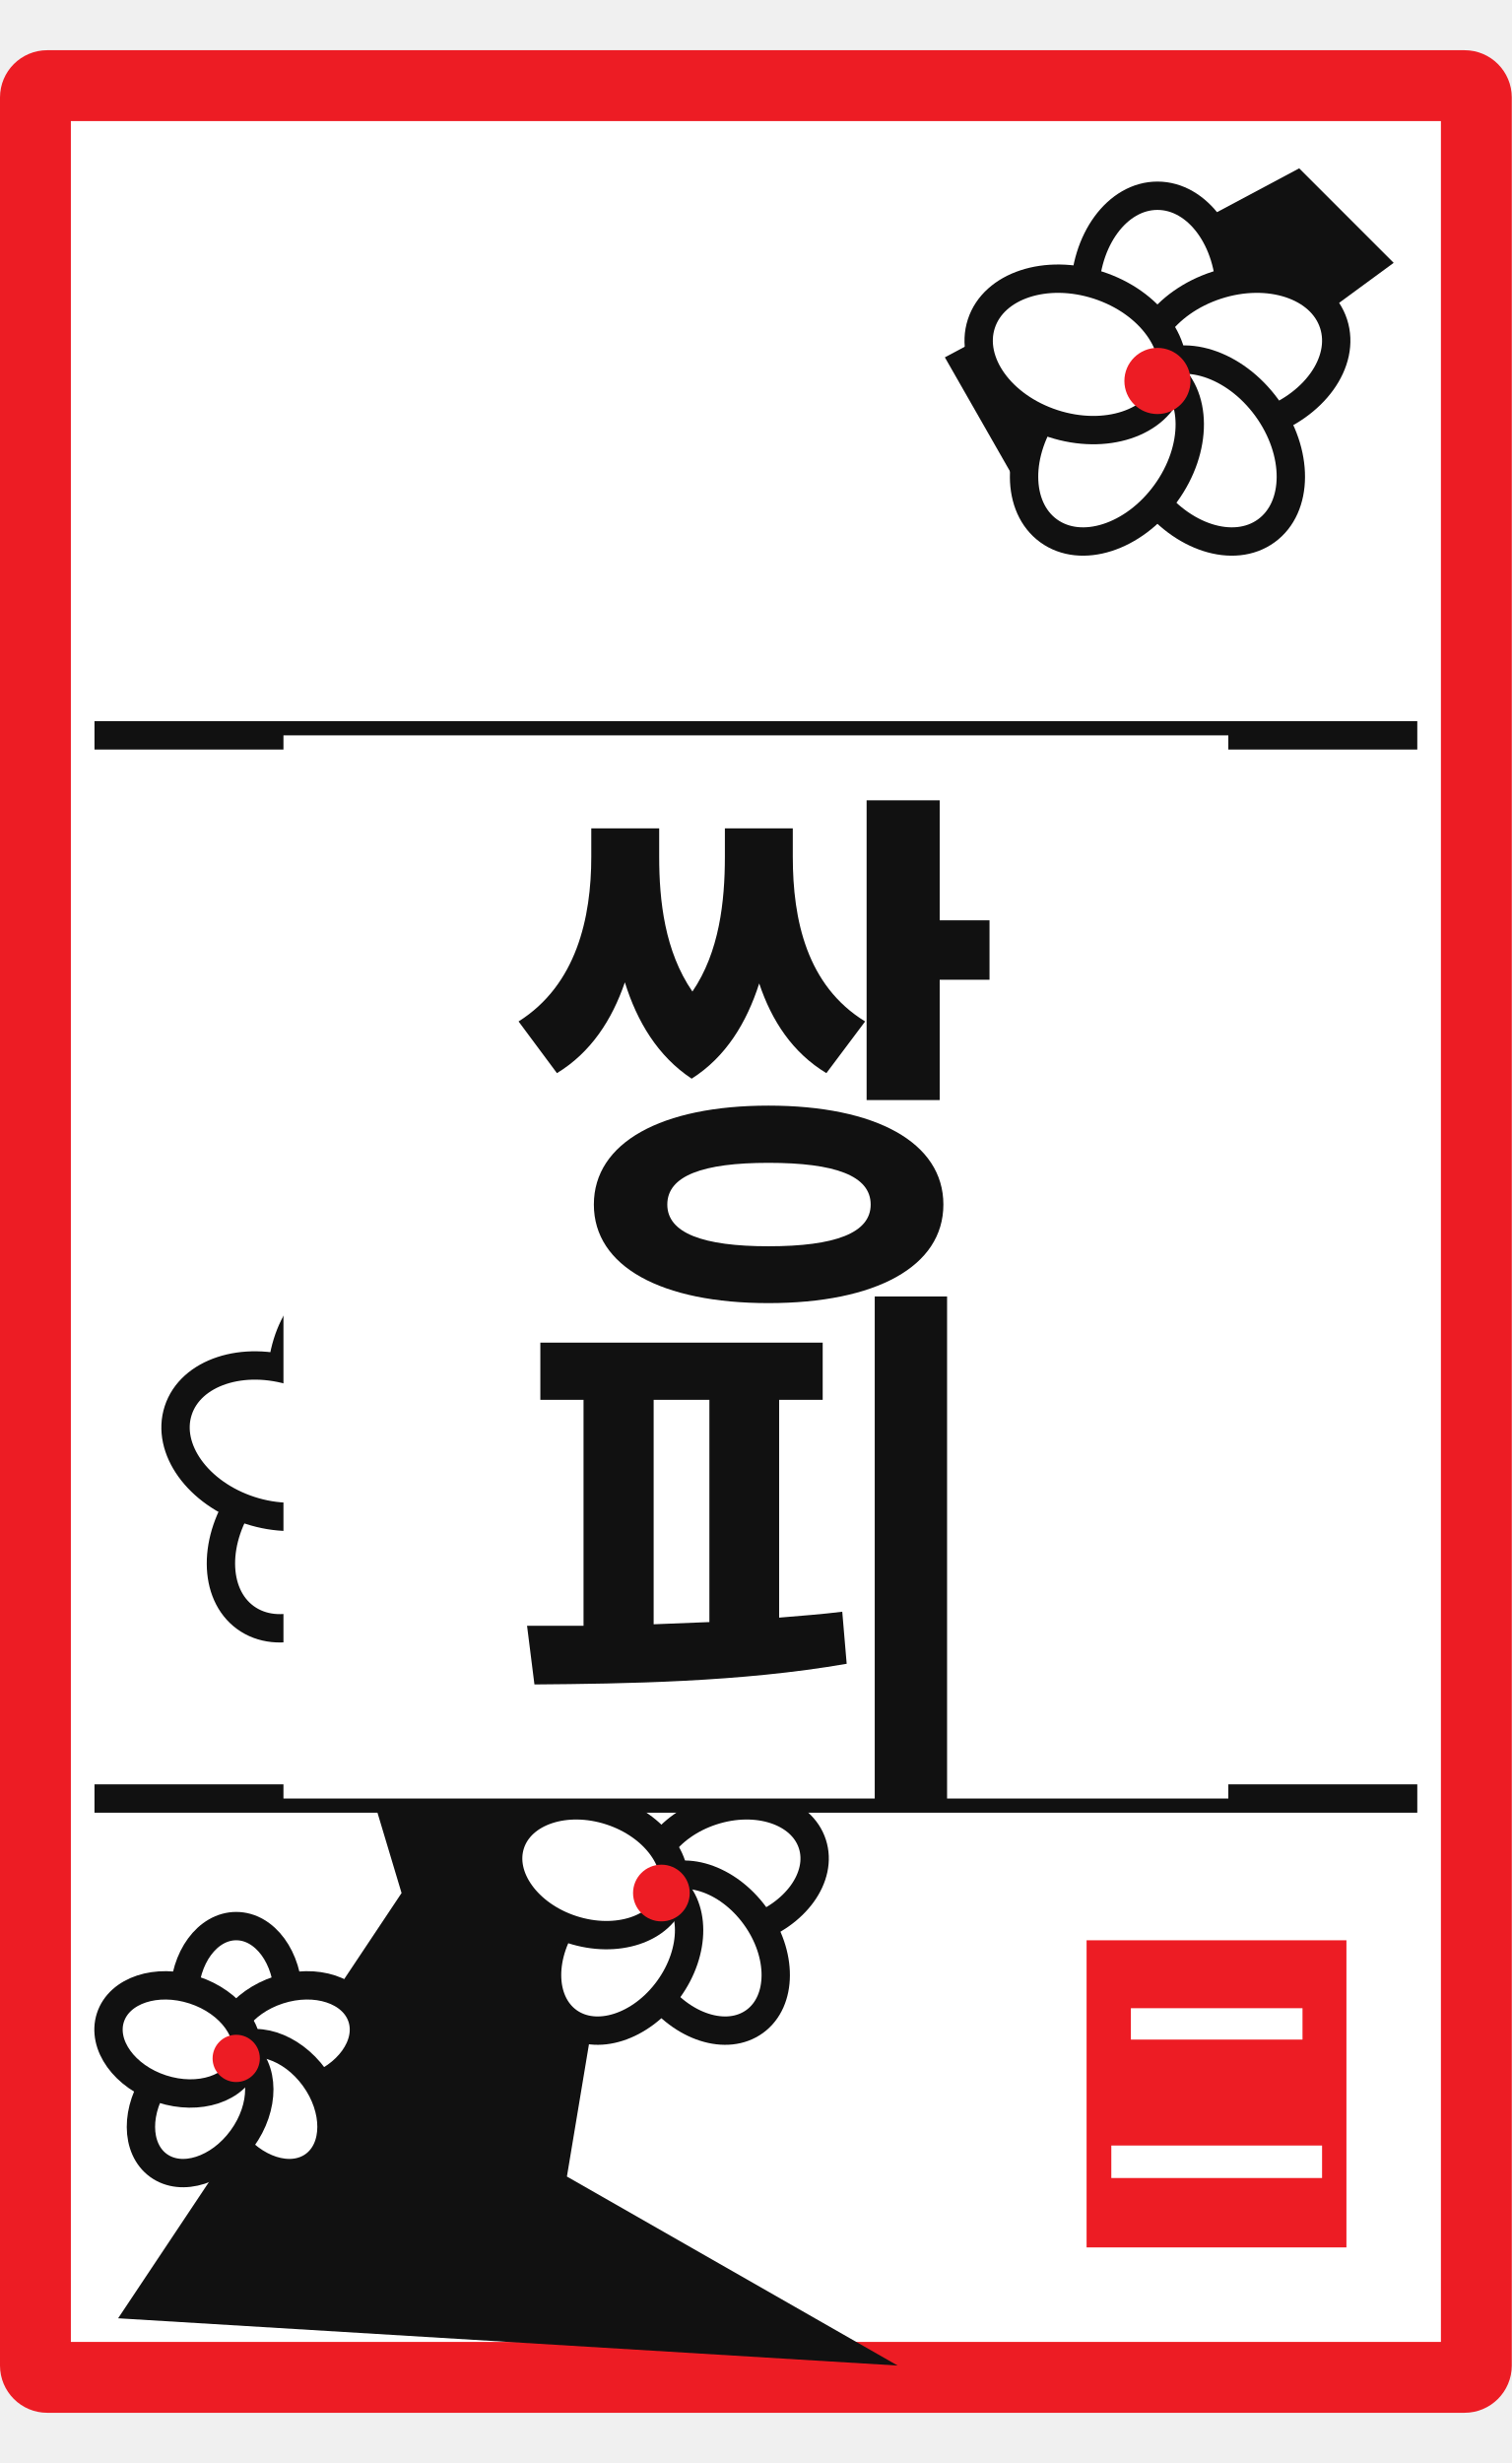
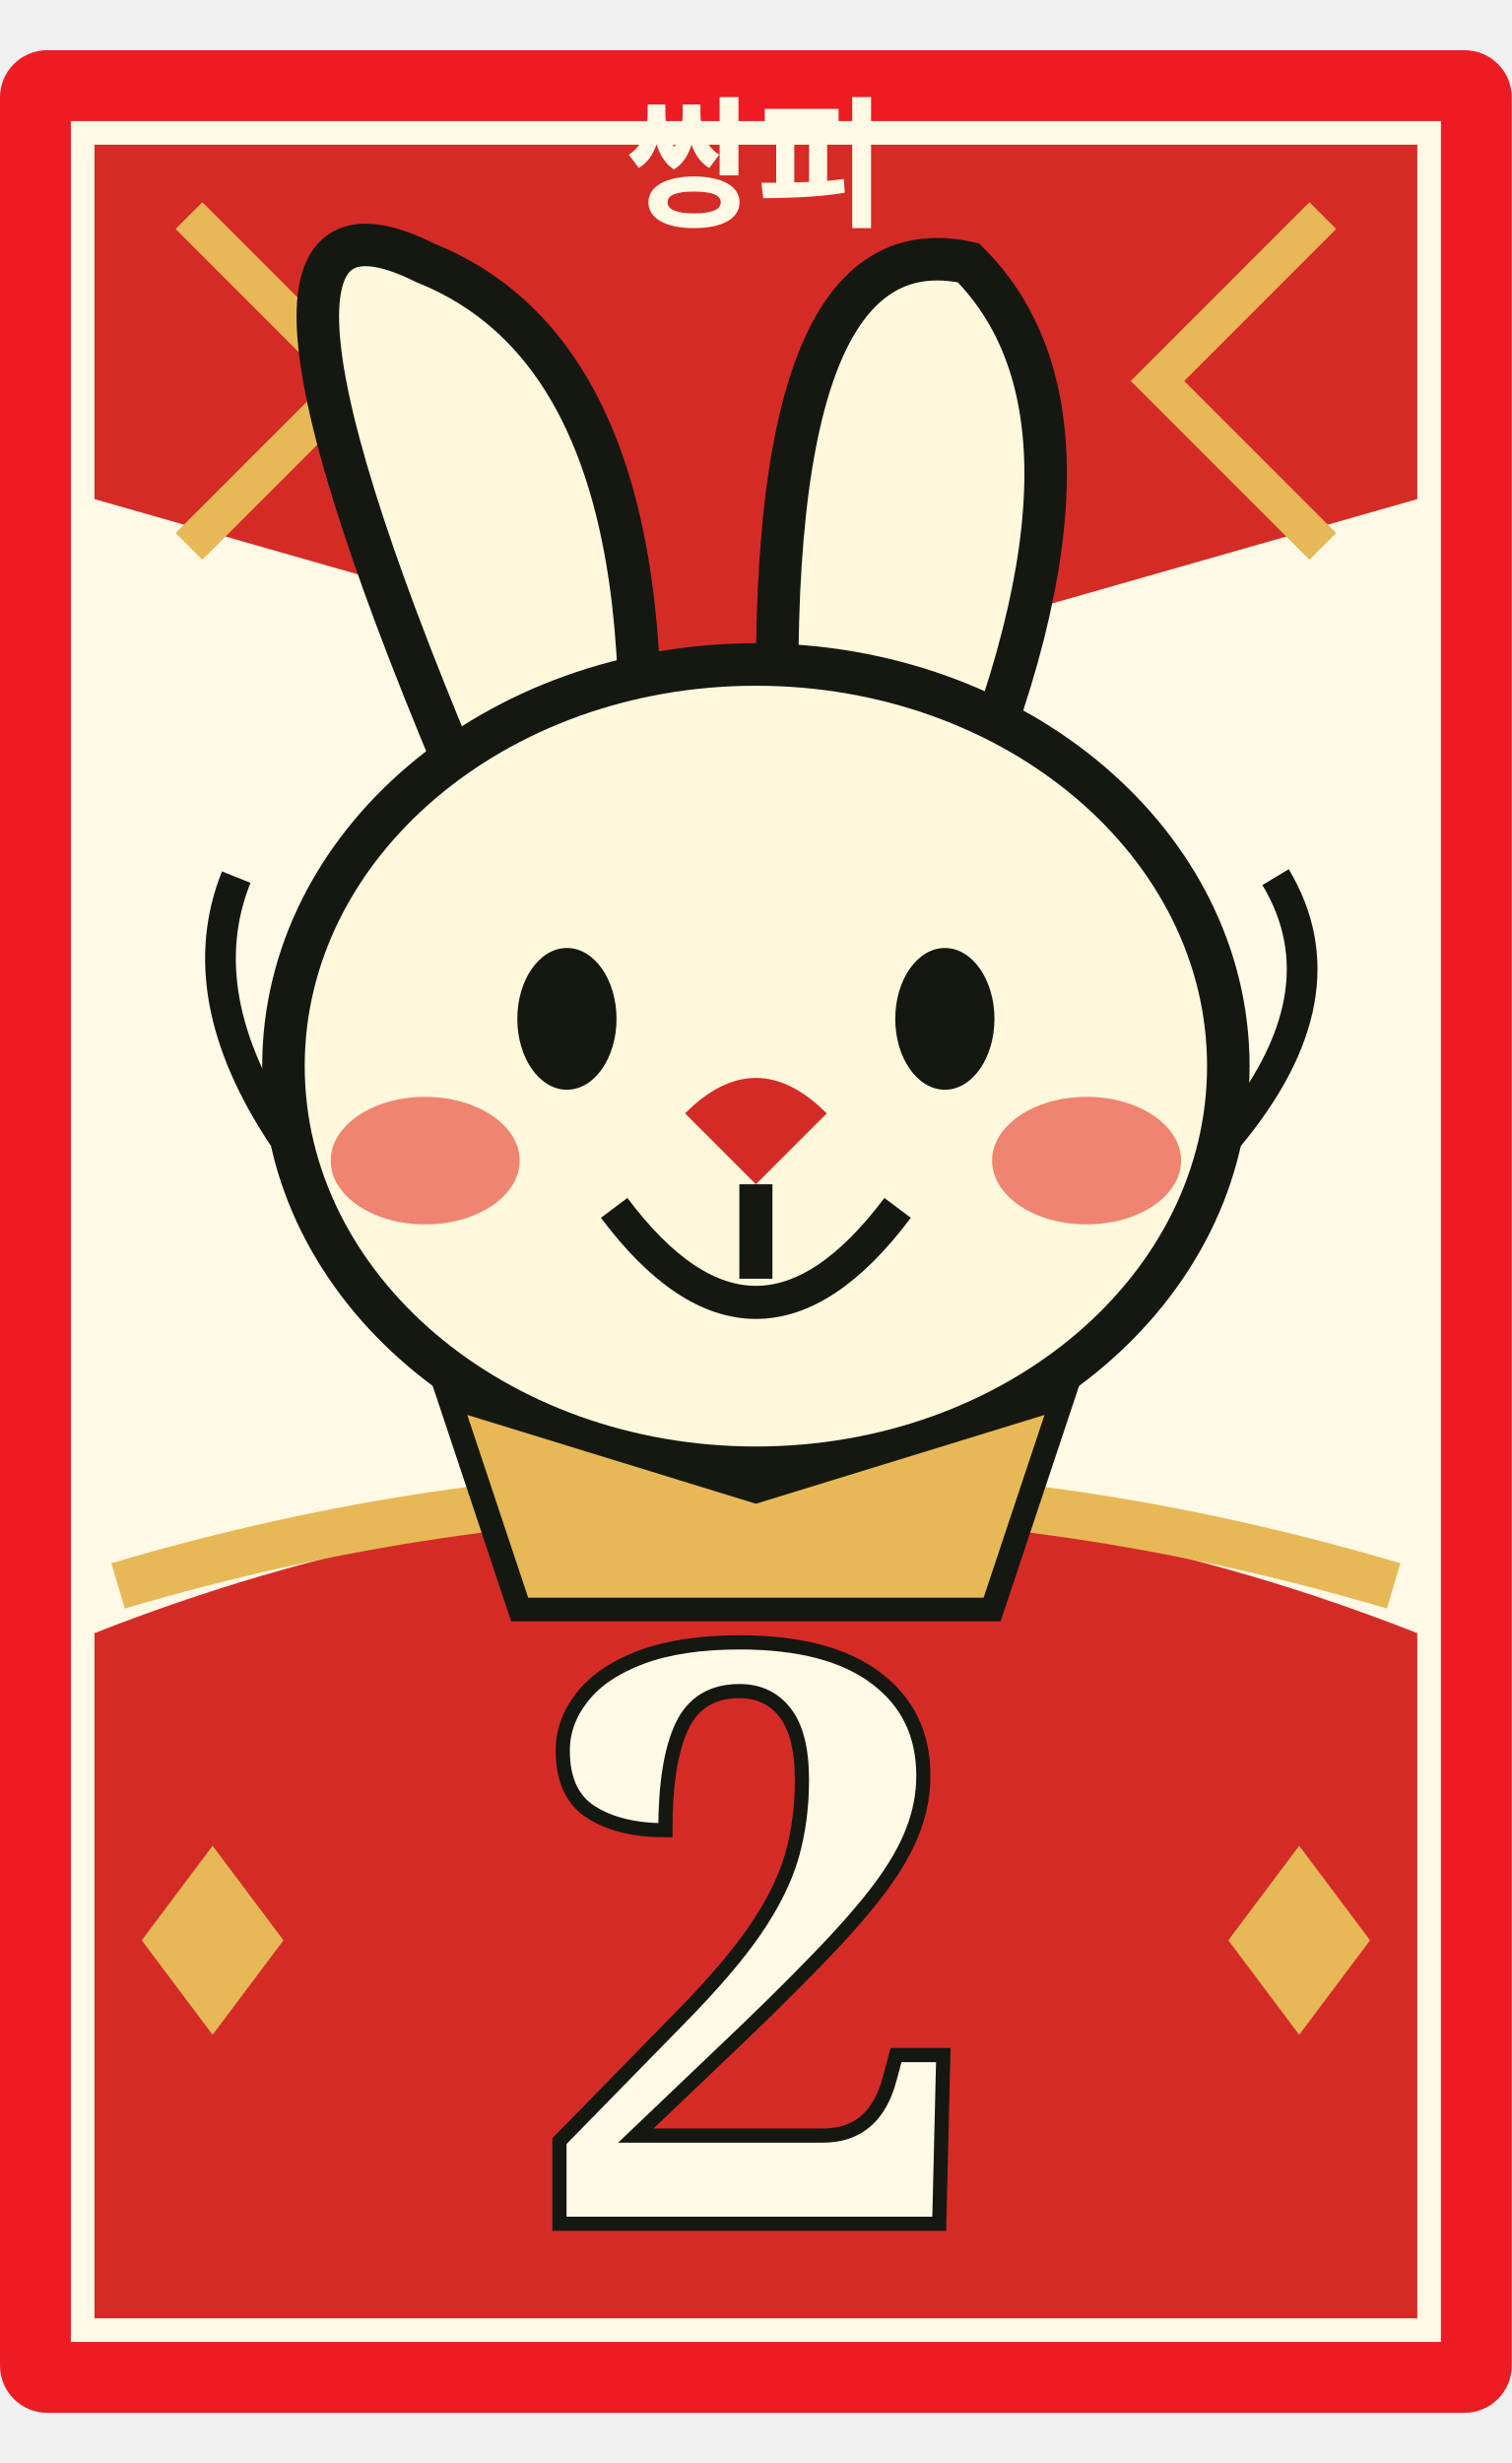
<svg xmlns="http://www.w3.org/2000/svg" width="256" height="417" viewBox="0 0 64 100">
  <rect width="64" height="100" rx="2" fill="#ed1c24" />
-   <rect x="3" y="3" width="58" height="94" fill="#fff" />
-   <path d="M5 96L17 78L11 58L15 45L20 58L20 72L31 62L41 64L27 72L24 90L38 98Z" fill="#111" />
-   <g transform="translate(15 60)">
-     <ellipse cy="-3.64" rx="3.08" ry="4.2" fill="#fff" stroke="#111" stroke-width="1.2" transform="rotate(0)" />
-     <ellipse cy="-3.64" rx="3.08" ry="4.2" fill="#fff" stroke="#111" stroke-width="1.2" transform="rotate(72)" />
-     <ellipse cy="-3.64" rx="3.08" ry="4.2" fill="#fff" stroke="#111" stroke-width="1.2" transform="rotate(144)" />
-     <ellipse cy="-3.64" rx="3.08" ry="4.2" fill="#fff" stroke="#111" stroke-width="1.2" transform="rotate(216)" />
-     <ellipse cy="-3.64" rx="3.08" ry="4.2" fill="#fff" stroke="#111" stroke-width="1.2" transform="rotate(288)" />
-     <circle r="1.4" fill="#ed1c24" />
-   </g>
-   <g transform="translate(28 78)">
-     <ellipse cy="-3.12" rx="2.64" ry="3.6" fill="#fff" stroke="#111" stroke-width="1.2" transform="rotate(0)" />
-     <ellipse cy="-3.12" rx="2.64" ry="3.6" fill="#fff" stroke="#111" stroke-width="1.2" transform="rotate(72)" />
-     <ellipse cy="-3.12" rx="2.64" ry="3.6" fill="#fff" stroke="#111" stroke-width="1.2" transform="rotate(144)" />
-     <ellipse cy="-3.12" rx="2.64" ry="3.6" fill="#fff" stroke="#111" stroke-width="1.2" transform="rotate(216)" />
-     <ellipse cy="-3.12" rx="2.64" ry="3.6" fill="#fff" stroke="#111" stroke-width="1.2" transform="rotate(288)" />
-     <circle r="1.2" fill="#ed1c24" />
-   </g>
-   <g transform="translate(10 85)">
-     <ellipse cy="-2.6" rx="2.2" ry="3" fill="#fff" stroke="#111" stroke-width="1.2" transform="rotate(0)" />
-     <ellipse cy="-2.6" rx="2.2" ry="3" fill="#fff" stroke="#111" stroke-width="1.2" transform="rotate(72)" />
-     <ellipse cy="-2.6" rx="2.2" ry="3" fill="#fff" stroke="#111" stroke-width="1.2" transform="rotate(144)" />
-     <ellipse cy="-2.6" rx="2.2" ry="3" fill="#fff" stroke="#111" stroke-width="1.2" transform="rotate(216)" />
-     <ellipse cy="-2.6" rx="2.2" ry="3" fill="#fff" stroke="#111" stroke-width="1.2" transform="rotate(288)" />
-     <circle r="1" fill="#ed1c24" />
-   </g>
-   <path d="M40 13L55 5L59 9L44 20Z" fill="#111" />
-   <g transform="translate(49 14)">
-     <ellipse cy="-3.64" rx="3.08" ry="4.2" fill="#fff" stroke="#111" stroke-width="1.2" transform="rotate(0)" />
-     <ellipse cy="-3.64" rx="3.08" ry="4.2" fill="#fff" stroke="#111" stroke-width="1.2" transform="rotate(72)" />
-     <ellipse cy="-3.64" rx="3.08" ry="4.2" fill="#fff" stroke="#111" stroke-width="1.2" transform="rotate(144)" />
-     <ellipse cy="-3.64" rx="3.08" ry="4.2" fill="#fff" stroke="#111" stroke-width="1.2" transform="rotate(216)" />
-     <ellipse cy="-3.64" rx="3.08" ry="4.2" fill="#fff" stroke="#111" stroke-width="1.2" transform="rotate(288)" />
-     <circle r="1.4" fill="#ed1c24" />
-   </g>
-   <path d="M4 29H60M4 74H60" stroke="#111" stroke-width="1.2" />
-   <rect x="12" y="29" width="40" height="45" fill="#fff" />
-   <text x="32" y="51" text-anchor="middle" font-family="serif" font-weight="900" font-size="23" fill="#111">쌍</text>
-   <text x="32" y="72" text-anchor="middle" font-family="serif" font-weight="900" font-size="23" fill="#111">피</text>
-   <rect x="46" y="80" width="11" height="13" fill="#ed1c24" />
-   <text x="51.5" y="90" text-anchor="middle" font-family="serif" font-weight="bold" font-size="10" fill="#fff">二</text>
+   <rect x="3" y="3" width="58" height="94" fill="#fff9e5" />
+   <path d="M4 4H60V19L32 27L4 19Z" fill="#d52b27" />
+   <path d="M8 7L15 14L8 21M56 7L49 14L56 21" fill="none" stroke="#e7b956" stroke-width="1.6" />
+   <path d="M4 67Q32 56 60 67V96H4Z" fill="#d52b27" />
+   <path d="M5 65Q32 57 59 65" fill="none" stroke="#e7b956" stroke-width="2" />
+   <path d="M20 32Q8 4 18 9Q28 13 27 32M33 31Q32 7 41 9Q48 16 40 34" fill="#fff8dc" stroke="#151711" stroke-width="1.8" />
+   <ellipse cx="32" cy="43" rx="20" ry="17" fill="#fff8dc" stroke="#151711" stroke-width="1.8" />
+   <path d="M12 46Q8 40 10 35M52 46Q57 40 54 35" fill="none" stroke="#151711" stroke-width="1.3" />
+   <ellipse cx="24" cy="41" rx="2.1" ry="3" fill="#151711" />
+   <ellipse cx="40" cy="41" rx="2.1" ry="3" fill="#151711" />
+   <path d="M29 45Q32 42 35 45L32 48Z" fill="#d52b27" />
+   <path d="M26 49Q32 57 38 49M32 48V52" fill="none" stroke="#151711" stroke-width="1.4" />
+   <ellipse cx="18" cy="47" rx="4" ry="2.7" fill="#ef8471" />
+   <ellipse cx="46" cy="47" rx="4" ry="2.7" fill="#ef8471" />
+   <path d="M19 57L32 61L45 57L42 66H22Z" fill="#e7b956" stroke="#151711" stroke-width="1" />
+   <text x="32" y="92" text-anchor="middle" font-size="34" font-weight="900" font-family="Georgia,serif" fill="#fff9e5" stroke="#151711" stroke-width=".6">2</text>
+   <path d="M9 76L12 80L9 84L6 80ZM55 76L58 80L55 84L52 80Z" fill="#e7b956" />
+   <text x="32" y="7" text-anchor="middle" font-size="6" font-weight="900" font-family="sans-serif" fill="#fff9e5">쌍피</text>
</svg>
